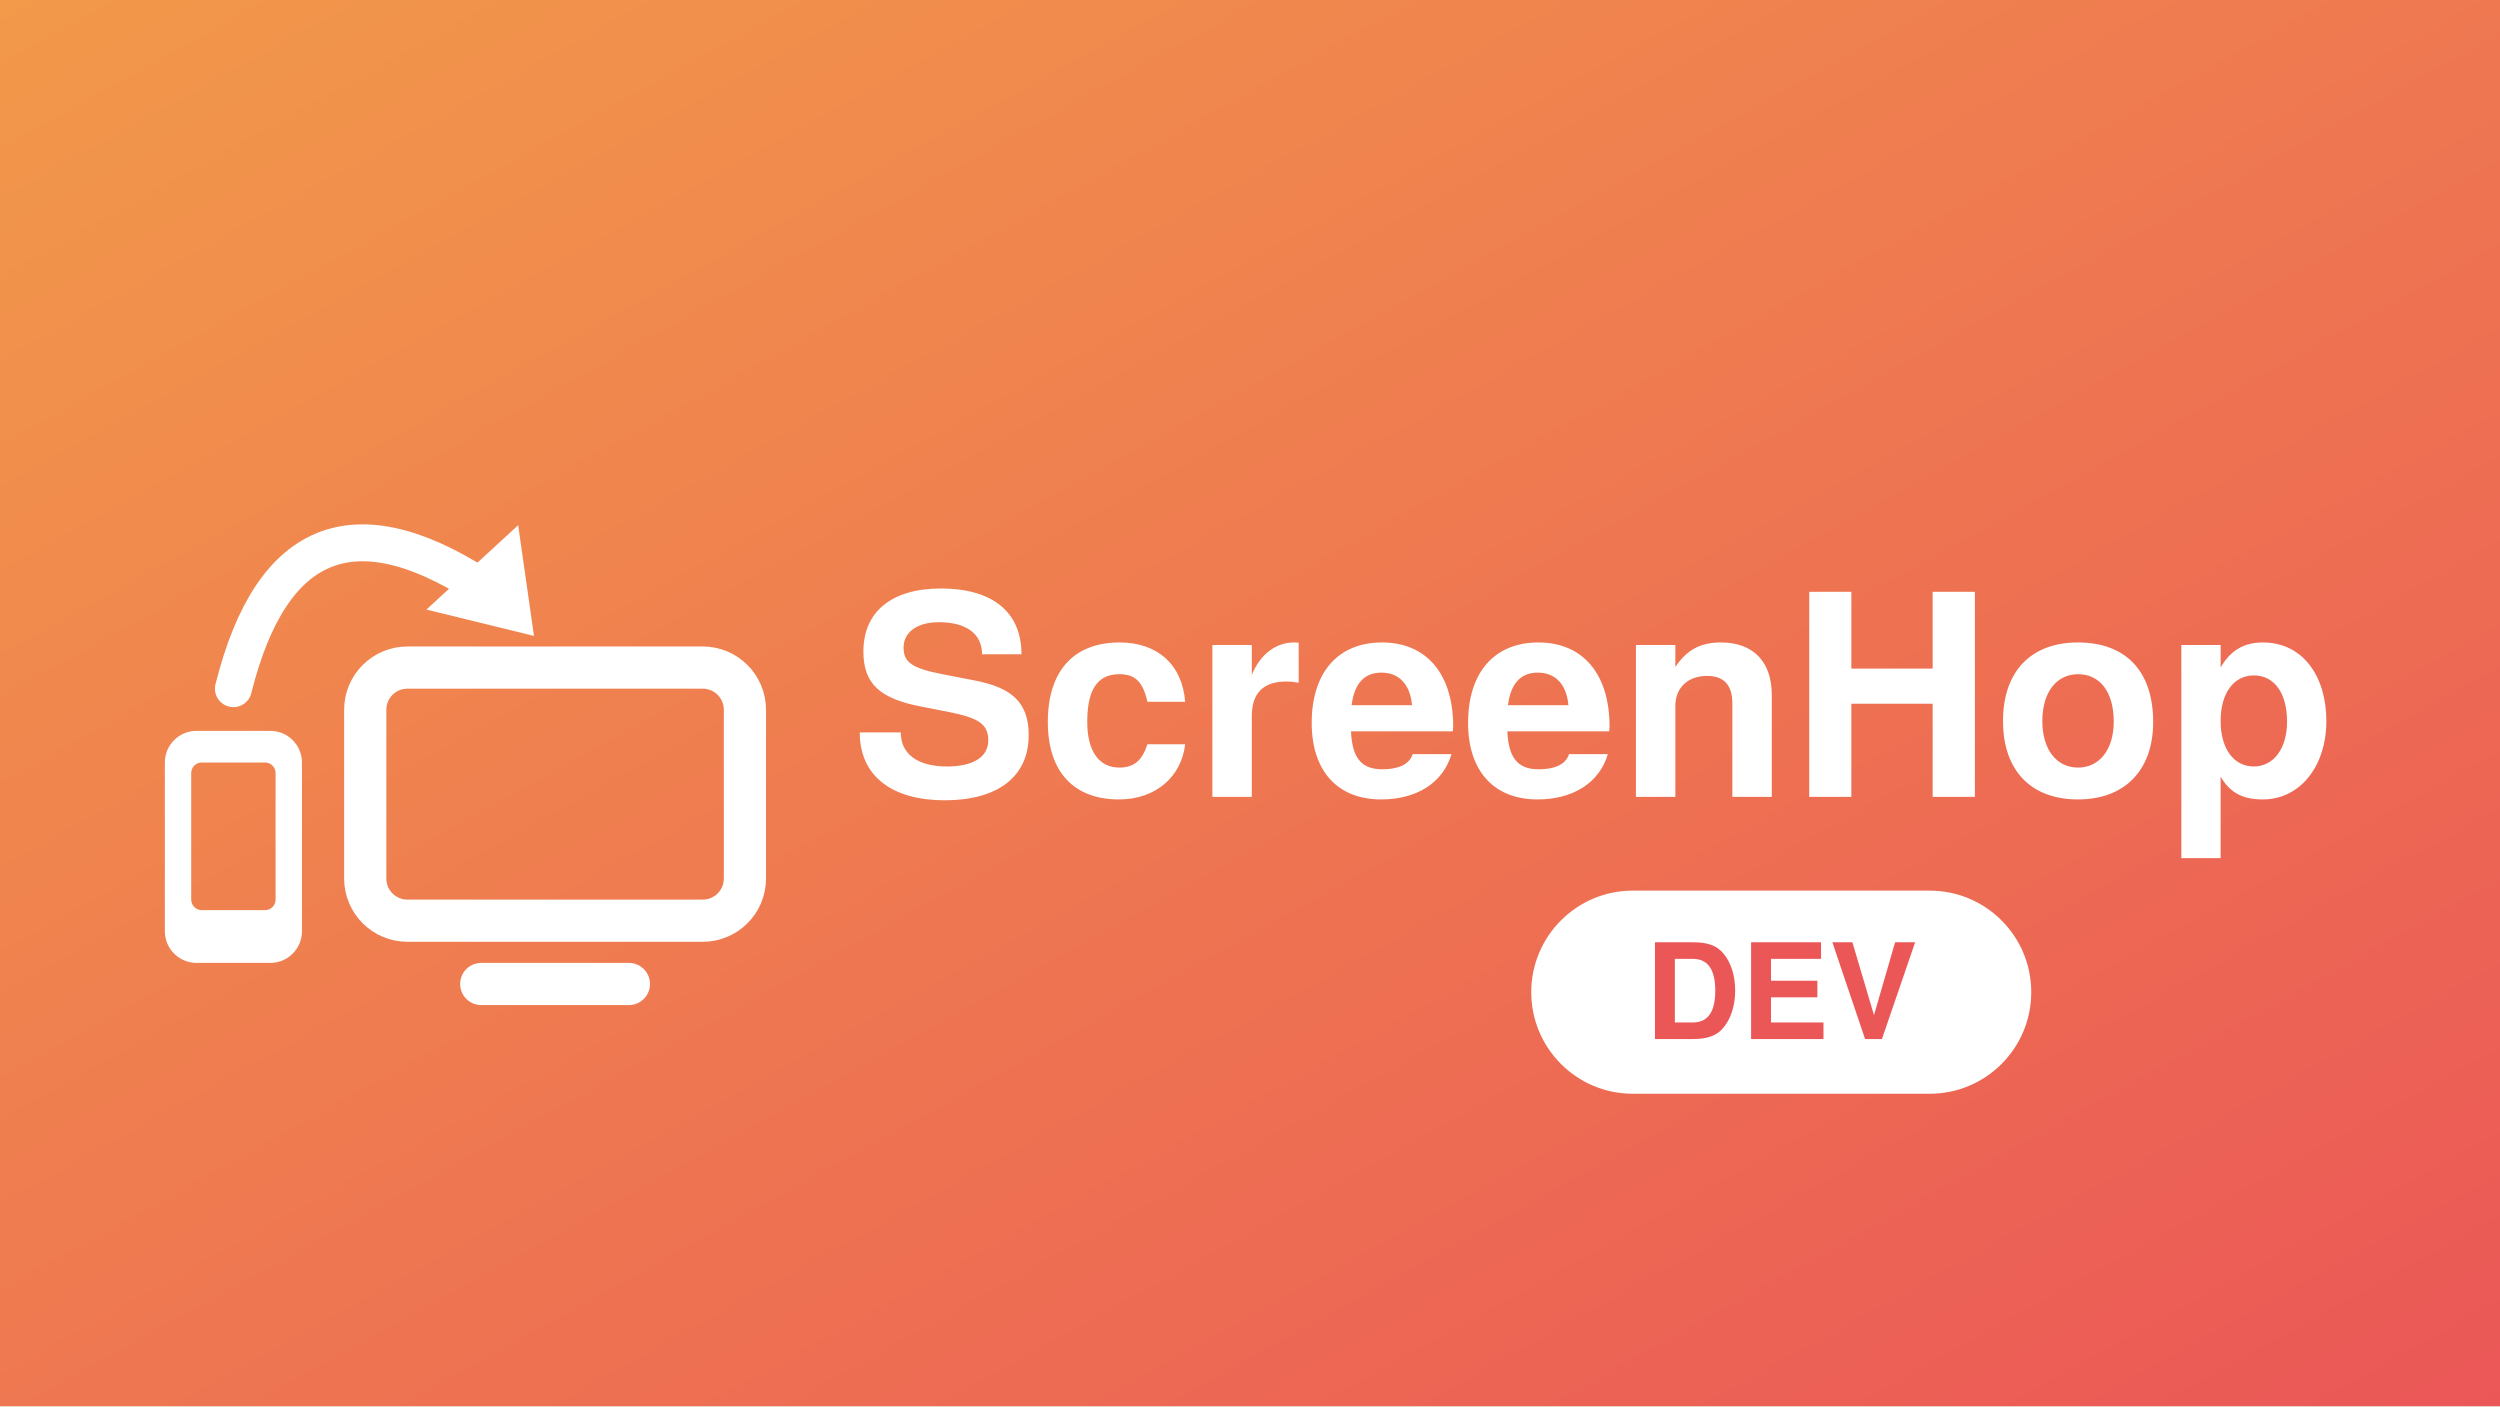
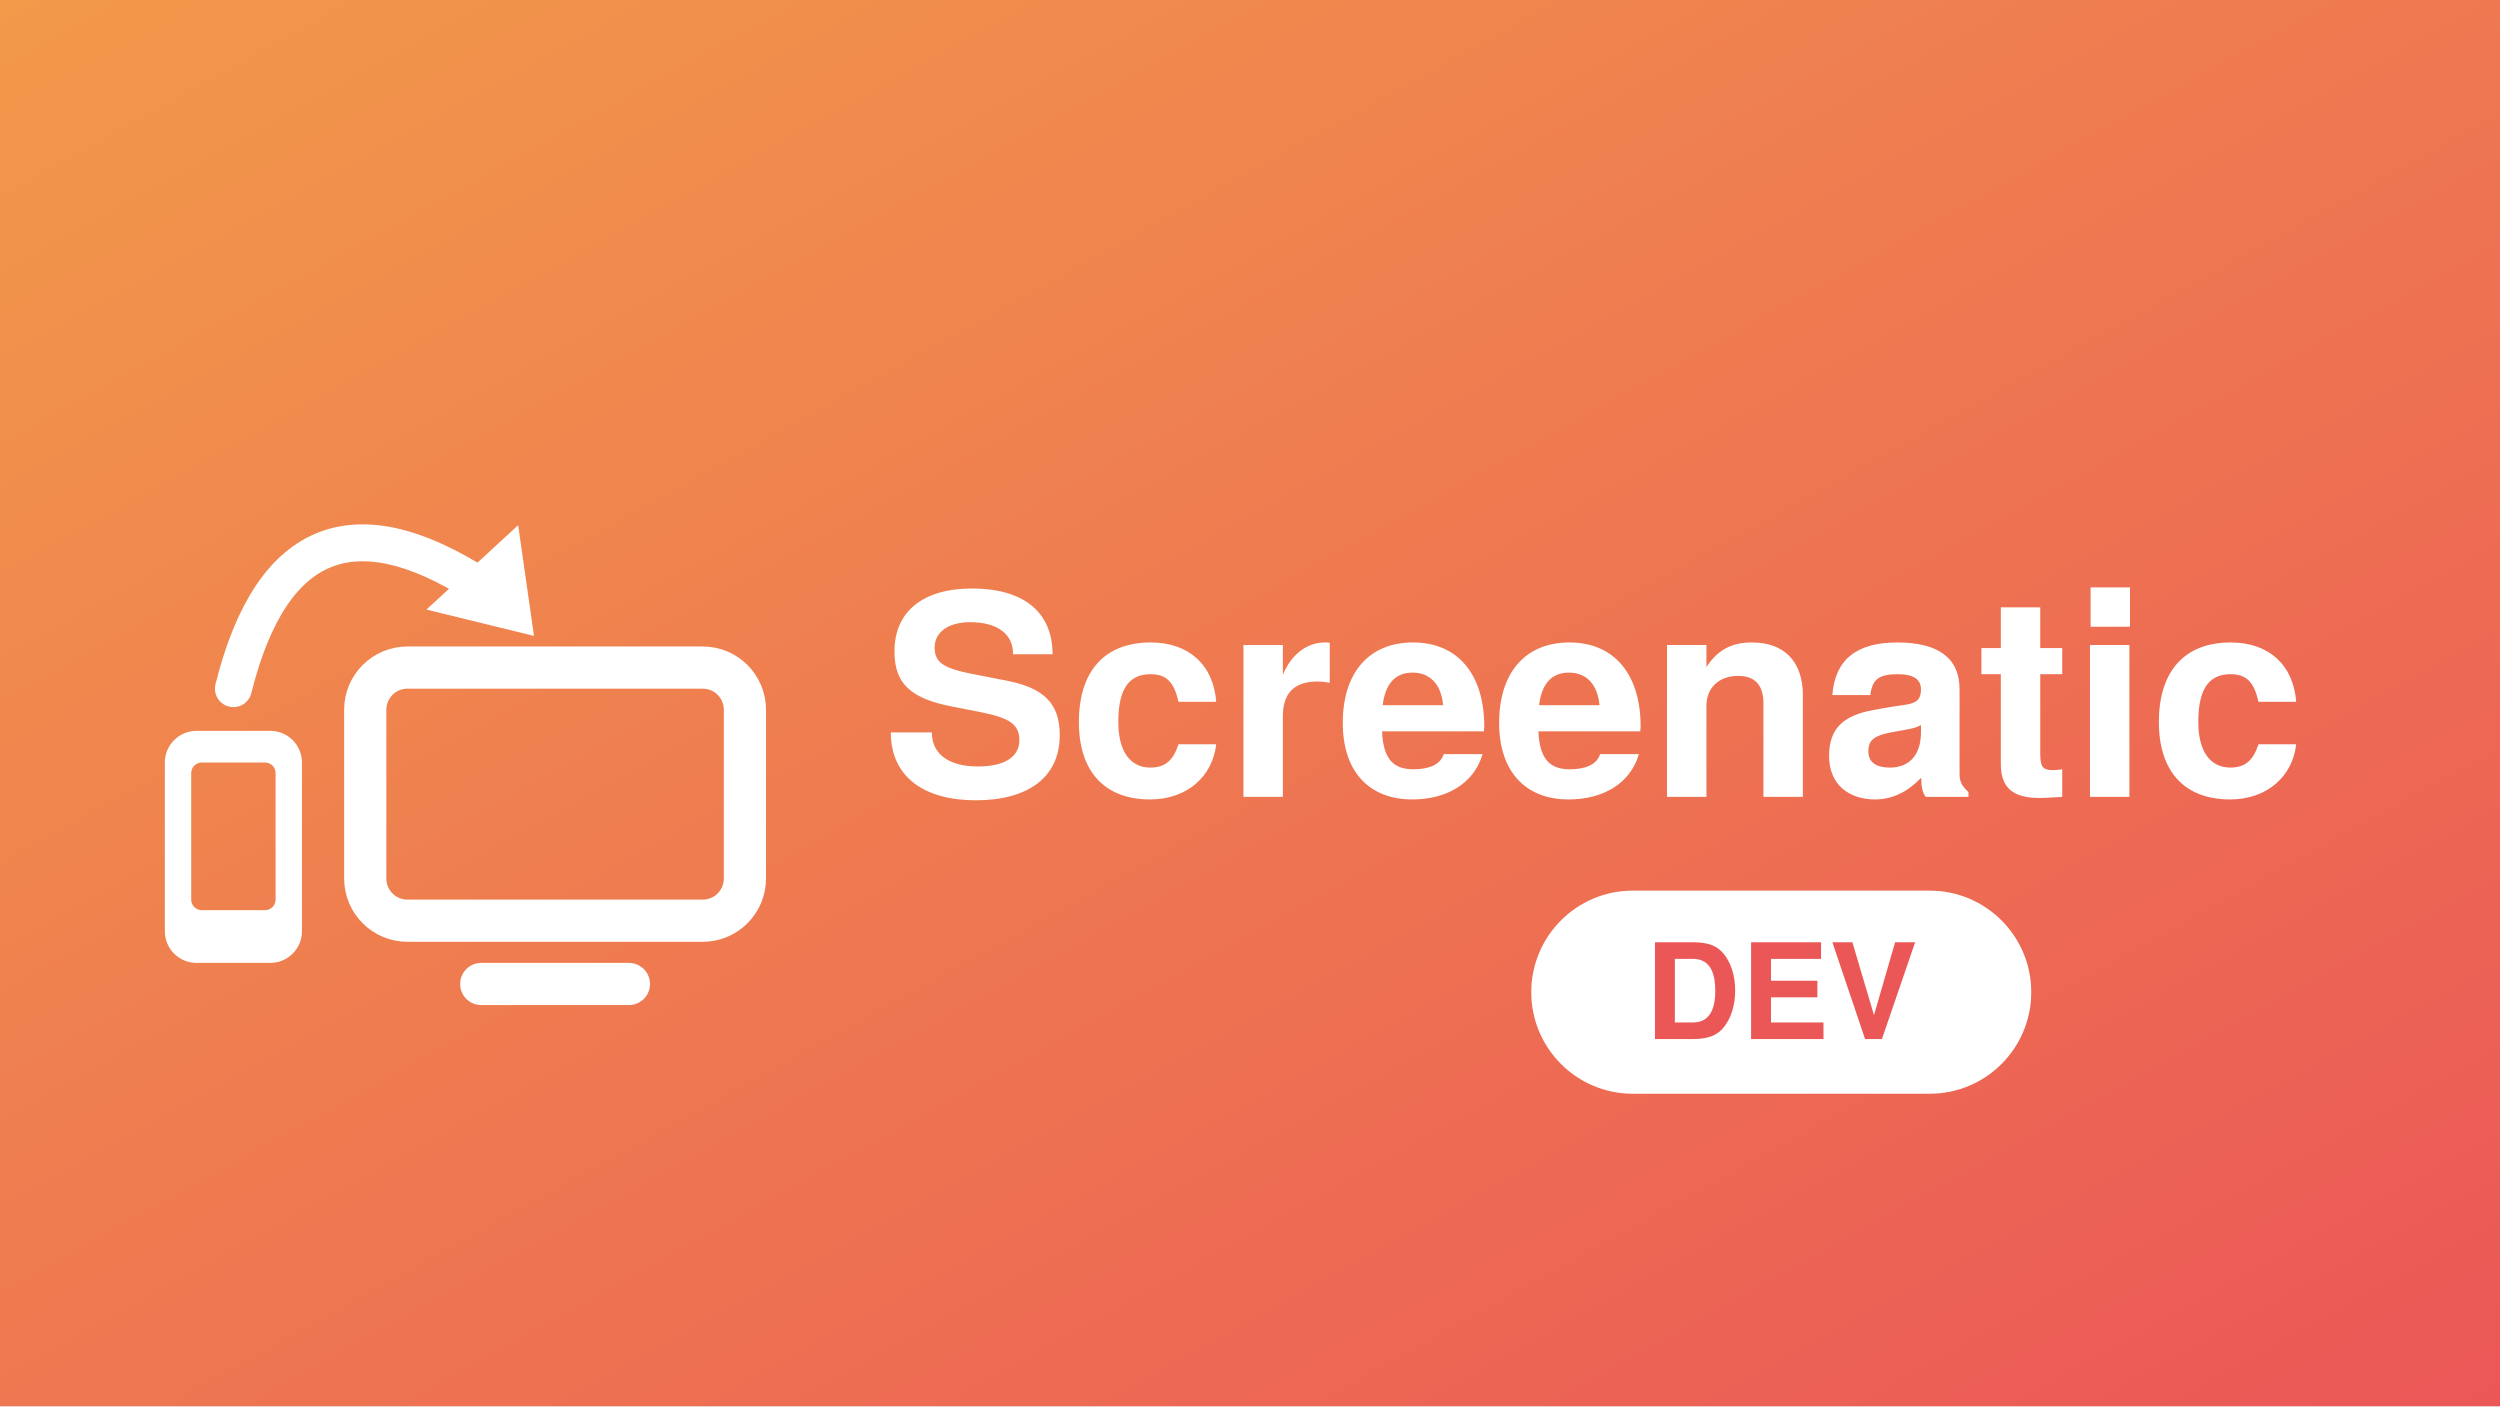
<svg xmlns="http://www.w3.org/2000/svg" width="640" height="360" viewBox="0 0 320 180">
  <defs>
    <linearGradient id="g" x1="0" y1="0" x2="1" y2="1">
      <stop offset="0" stop-color="#F2994A" />
      <stop offset="1" stop-color="#EB5757" />
    </linearGradient>
  </defs>
  <rect width="320" height="180" fill="url(#g)" />
  <g transform="translate(-14,22) scale(1.35)">
    <rect x="45" y="47" width="36" height="24" rx="4" fill="none" stroke="#fff" stroke-width="4" />
    <path d="M56 77h14" stroke="#fff" stroke-width="4" stroke-linecap="round" />
    <path fill-rule="evenodd" fill="#fff" d="M29 53h7a3 3 0 0 1 3 3v16a3 3 0 0 1-3 3h-7a3 3 0 0 1-3-3v-16a3 3 0 0 1 3-3z M29.5 56h6a1 1 0 0 1 1 1v12a1 1 0 0 1-1 1h-6a1 1 0 0 1-1-1v-12a1 1 0 0 1 1-1z" />
    <path d="M32.5 49 Q38 27 57 40" fill="none" stroke="#fff" stroke-width="3.5" stroke-linecap="round" />
    <path d="M59.5 33.5 L61 44 L50.8 41.5 Z" fill="#fff" />
  </g>
-   <text x="204" y="102" text-anchor="middle" font-family="Helvetica Neue" font-weight="700" font-size="36" fill="#fff">ScreenHop</text>
+   <text x="204" y="102" text-anchor="middle" font-family="Helvetica Neue" font-weight="700" font-size="36" fill="#fff">Screenatic</text>
  <rect x="196" y="114" width="64" height="26" rx="13" fill="#fff" />
  <text x="228" y="133" text-anchor="middle" font-family="Helvetica Neue" font-weight="800" font-size="17" fill="#EB5757">DEV</text>
</svg>
